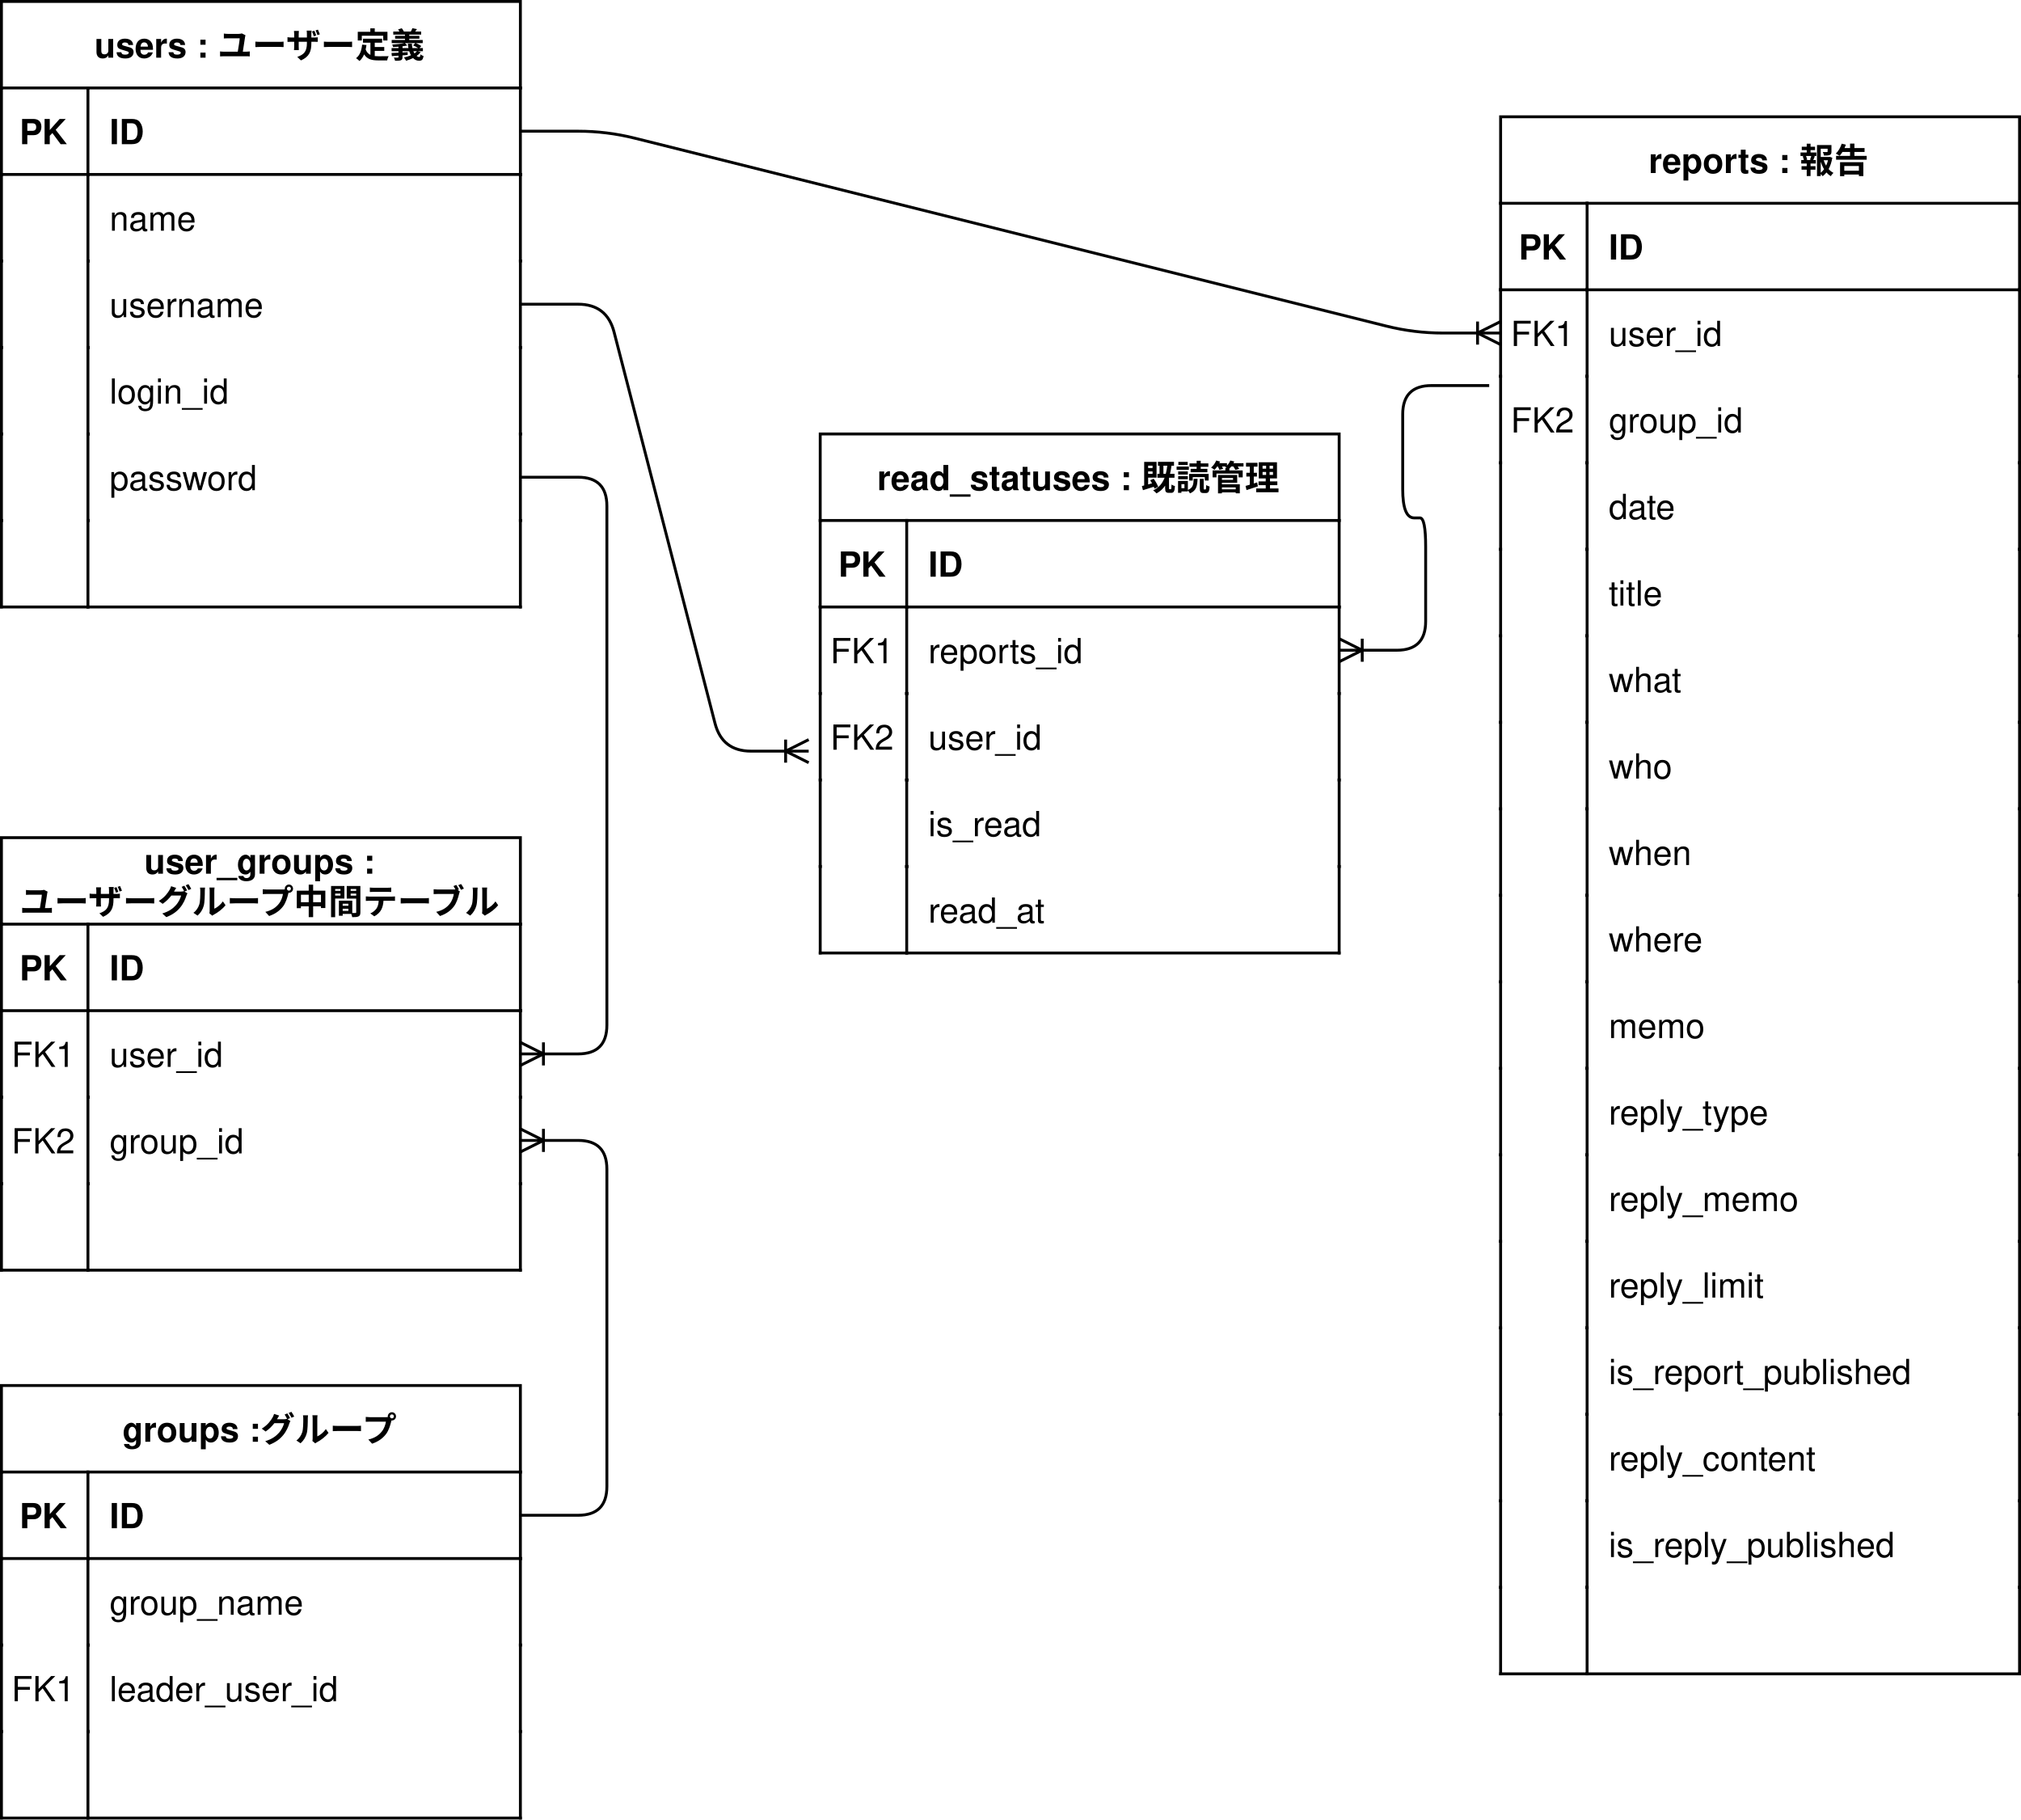
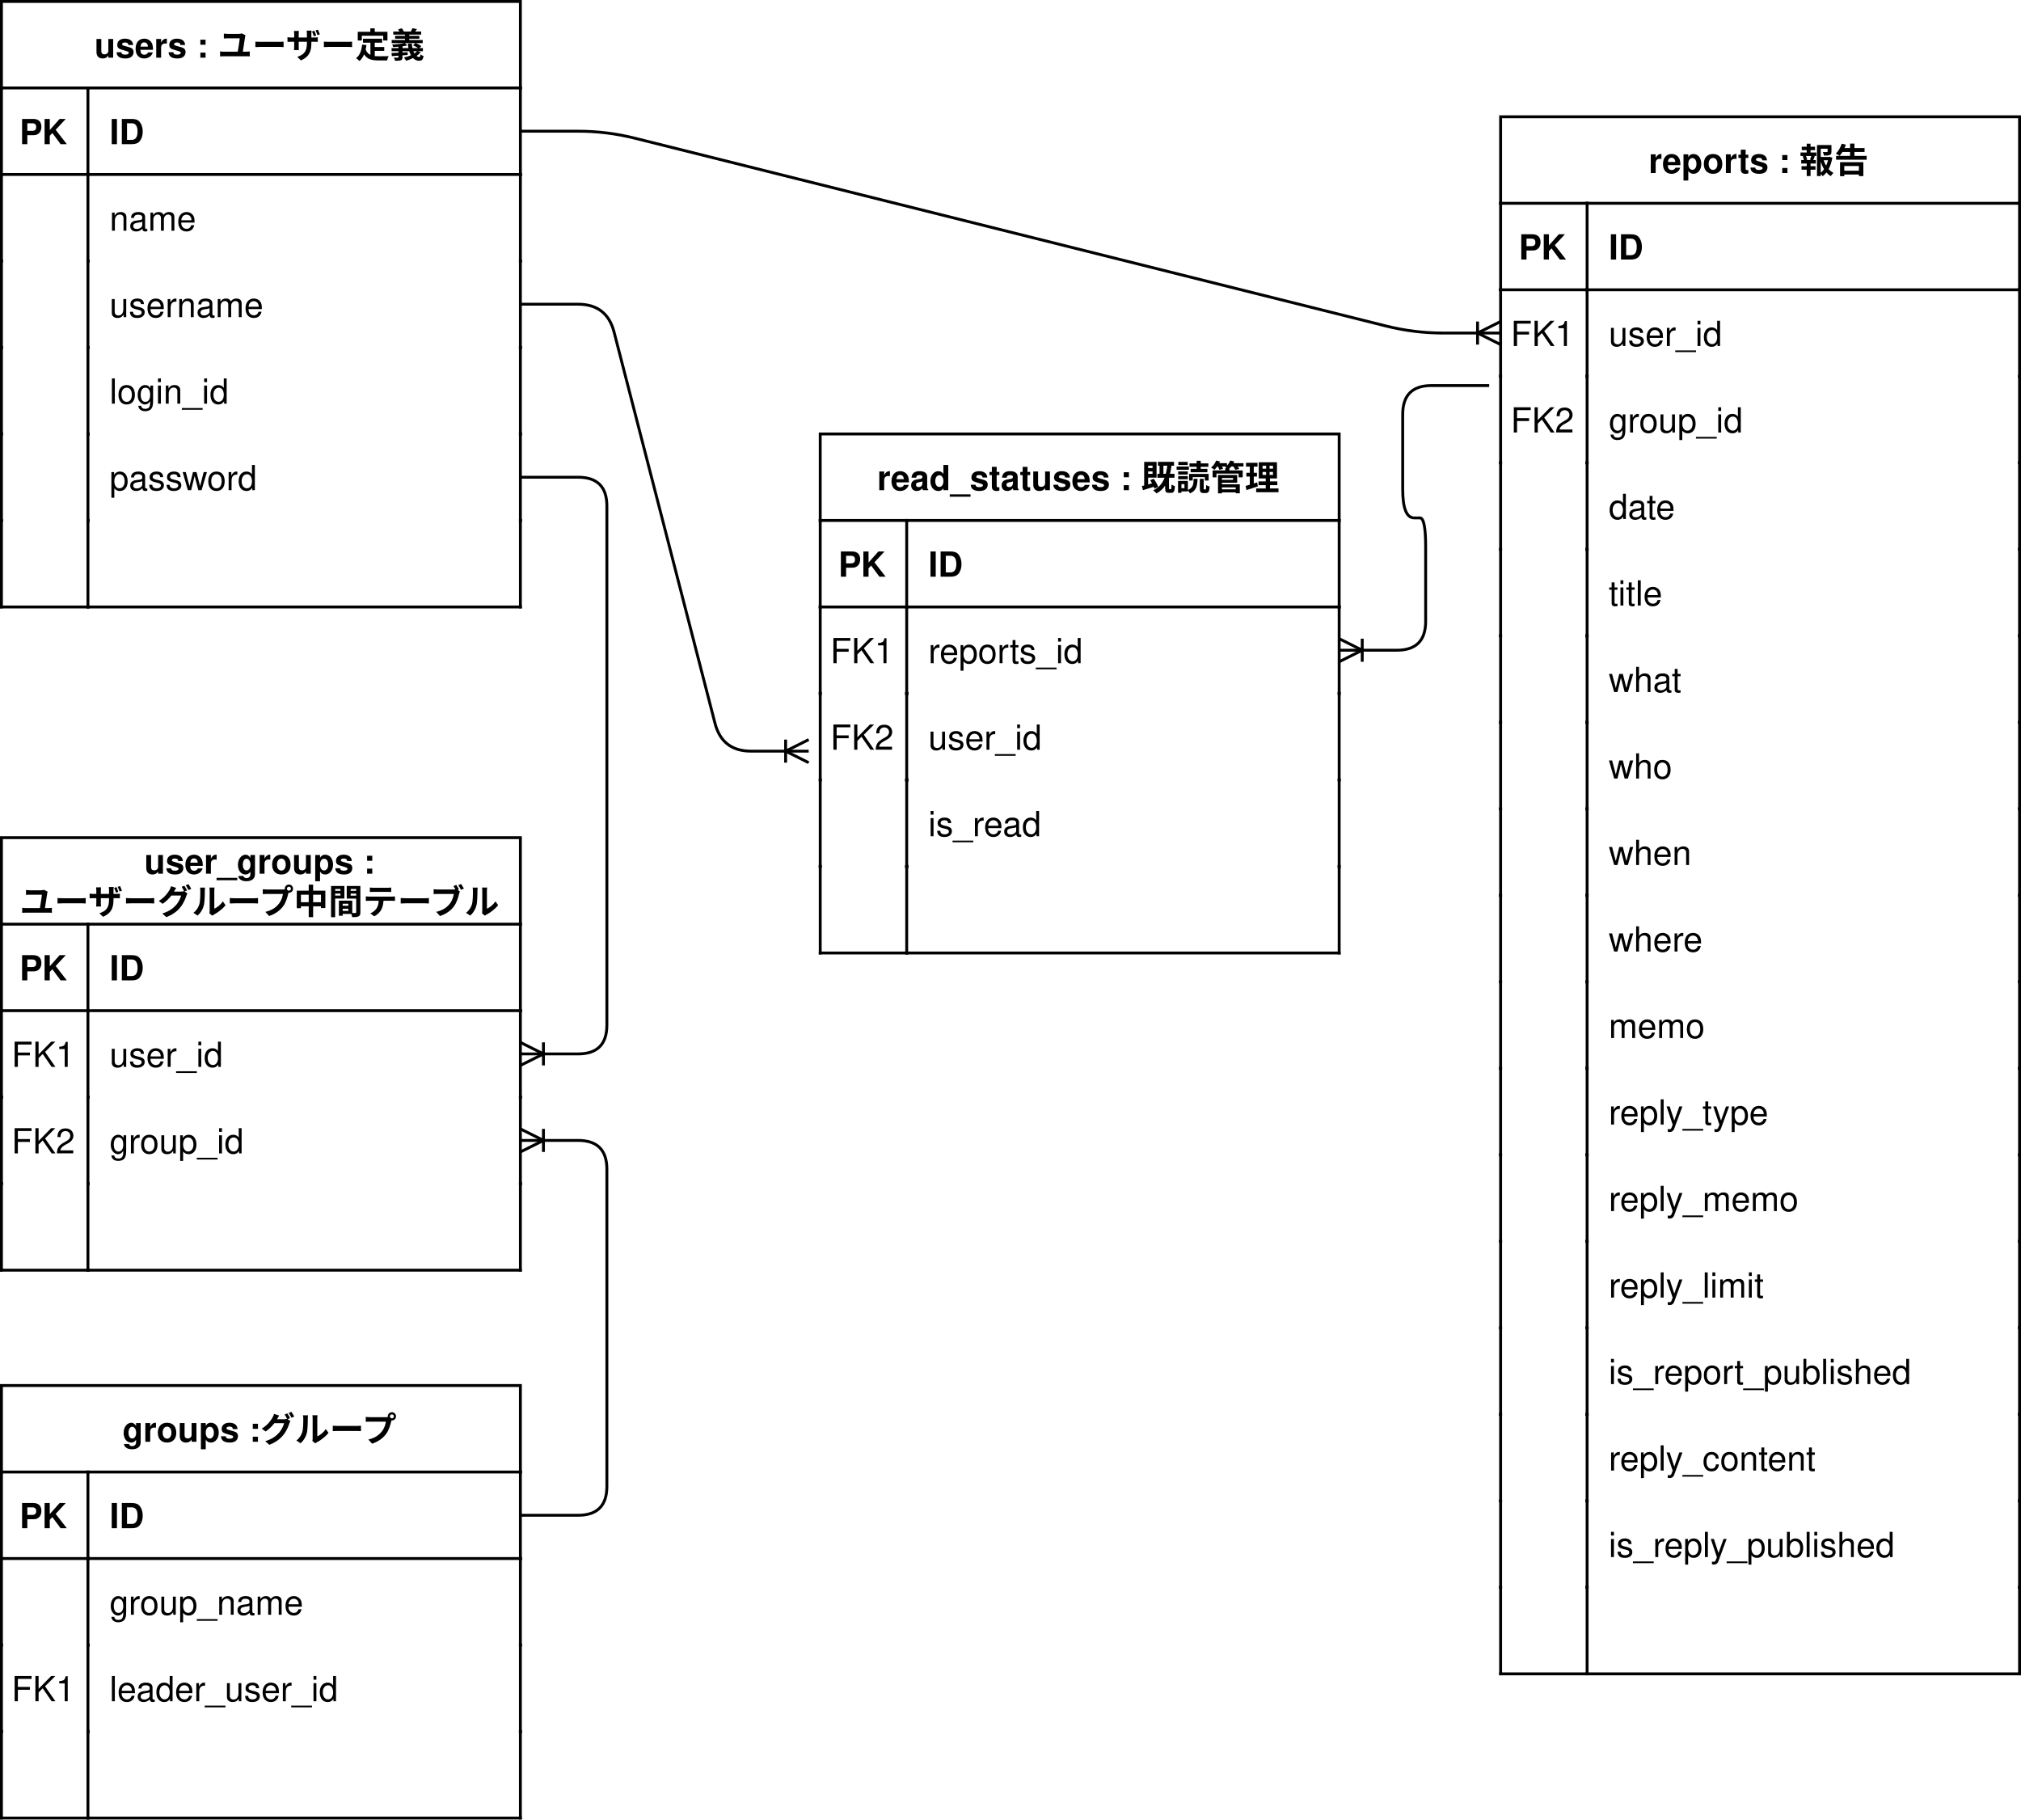
- <svg xmlns="http://www.w3.org/2000/svg" host="65bd71144e" version="1.1" width="701px" height="631px" viewBox="-0.5 -0.5 701 631" content="&lt;mxfile&gt;&lt;diagram id=&quot;gzie3OttkMYWiSZxPGrg&quot; name=&quot;ページ1&quot;&gt;7Z1bb6O6Fsc/jR/3iGsuj0mb2edoZqRRZ0vn7KeKKW6CRCAizrTZn37bgMnF0LFTcGFhqarAcZyw/osfzvKyjdy77eufWbDbfEtDHCPHCl+Re48cZzqf0/+s4FgUeBOvKFhnUVgU2aeCH9E/uCy0ytJDFOL9RUWSpjGJdpeFT2mS4CdyURZkWfpyWe05jS8/dRessVDw4ymIxdL/RSHZFKUzZ3oq/w+O1hv+yfakvOBtwCuXV7LfBGH6clbkrpB7l6UpKY62r3c4Zrbjdine97nh1eqLZTghMm9wijf8CuJDeW2HPc72tAi5C/Z/5aKZixaT8mB5lx84aHle4qPFCs0XaDVFyxValBe7J0duMHqZO3ZIgp+saLknQUZKXV36UUuqFAmiBGe0wM7P4zjY7aO8elGyieLwa3BMD4Q3xM+Wz9ErDh8KWVldqvBX2hg7ZY0/08Z/lF+GvRzE0Tqhx0/USOwTlxne0+/yNdiTsoZoxtKyv3BG8OtZUWnWP3G6xSQ70irlq16p8PHSdV9O/mLPyrLNma9UFYPSR9dVyycZ6UGpZL2qrqDq24o8MBdcbtIs+ofpEJd2O1cpP3+JtnGQUN8OwquiZZrfy7m1ozi+S+OUSZmkCRbUZJXCLN39FWRrTMqCXRolJL9kf0n/qBHurE8+8ul3vaPn9umc/rHqGblLkz3JqNewNjAV7wUzAZck3ZWNxviZt5+VJmbHP1NC0m2j1I601KW2rqS2bgvSeoK03780ikuvikRB/EAZGCTruJAiR2JwkqJGr1oLVla7Nuf17ZVSyz3HOdU2URjipNbKrrSVz8zqKlq1bOxkAOXWgpgiIgkI9fBDEu4FqarvKaWeL6j33/sPVo/DsKi73O+CpyhZfy3eObmS1+9A3tfmm8hvVW6p5trVe2JALAViqx0QTzSCeCovrZ4bGYcRb0+ewhNpEwOi8EyQLgm2uO8cbltQyNydG+7q5O5cI3f576OBg3cubWNA4LVtQTsWboBDX3lVIdPXE6NKBr8d4td2NPLXUwgu9Zi/nryVAQHYE8NHcbqOkkdaAQSAFWSFTGDbEFgvgX2dPWAYBLblrQyIwLZI4F2w37+kGRACK8gKmsD+1BC3S+LOdBLXnw2SsNwHR4ZYXyH8Nyy2KggKG66CwCyO9LjO0sPuLHmFRcNdOyeOVB5LUVIlvSwvX3LRfIpWHlrO0OIereZoPkFzt3xpNhEqT07tvPkkQGPMh3EtSX5X7vUugJuB2PdkxFT3Wy9TYmxxKHagOTH2KIdjbXE8FmpWjILAoJ/fZnz2PT+W1HGsMzGGD0acifv5i/3B9/Ntv59GOUjr1A/SghkiUFAVMoOrkIthsB4G60ySqZkB8PnLRwdBbmKwQmQQEoPFUYI8tgEGwgqygoawGMgyEO4SwlpTZVTS//uMYHkrQ0Jw7xL820KvvJyg0StGnS6GD2QGA95ENRpjWN+T7eW2EtY3ef6Sj8+Gia4zabU/IKzP2xh+WH+cyf6uGEeCGtY3ef9F6yak9K4cKGUc6wzruzCyTisfHReLm+JJcKZeKQgLmsEmoqSXwTrD+q4YUBro0Ko7ypiSK8aUYno/4ewR1AirgrigUSxGmAyKu0Sx1uC+27sk89tALG9lQCDmUcv+iNcWeuXlhIxeT+wFZ5jB6nxlSx8tLESRRg/mNpot3oYzGkU43+chhRKpsvNafa8FpHomS/894Xyv11n6HpgsfW+UWfreeLL0FQQG/RA1o6vv+f2ijmOd4Xxf7AEPNJRUuemocOwDz9JXUBUyg33HMFgrg3WG830wWfqVm46LwdCz9BVkBQ1hM6aqF8JaA/k+jCx9f5Qjqr4YVQpp20Dwa8ZRczOYcVTN+NW5mmX/Fuu6Db+jHEflEasz8UhEYij8NYOpuci+wW2nuNW5lOVkMkS6TkbZuZ2InduXTUBgwFVBUtBwbV5Z1sC1BbhKb7zaClzng4TrKLuuU7Hr+rJJgbDVdFxziZvHsw1b22Crp5Gt00GGBbgLjoyt4sDmy4ZaCARcFSQFDVfPwLVTuE51wrU5xNNnuHrSRoUEV3G8ksI1AxJzVdAUNF3N7kGd0lV6+4lW6DrI3YOmo9w8aCoOR27xFkhcQEFSyHDl97mBa0dw1TmvbDbISQvcGuOC68wR4JrhXXx8JMcdkP6rgrCgEesaxHaKWJ1zxWbNoZ4+I9aVNiokxNaufEARC6cXqyAsaMQ2Z/IYxLaBWJ1TwWbN8Z4+I3aUKyHMxHz0ArFxtI2AZGcpKAuasc0JPYaxLTDW0znRi/N84DMNuE+OC7pzcb2DaP9YLOr1uDv8jKP9BodA4GvWPmCtOVbz/WnoW+8hdUBupq/OeV6ONdwF5H9j5tJRQfPXscTFDopeL1sEkZlisOi9VV3Y7DWTvrplr85JX441mFlfv70ZG8wKCrXivK+ir0tpC6Cre6vEsHlr5oF1yltf5zwwxxrMRLDf3owz+LzlrtGfXyZd0rVBUMh0tT0xepRRQj5SfJLDHp+vCj9hG7suHLSaocUCLe7Rip6u0MJmB3ML/W7Y7QrKroUgrhPv8h3q+RoGsvkIVeF7+Gp7jvwdO+rHZ4PcnrzgH7BUvO2JoaKBrhV/8tRRRettT4wWQV0tXkVi2A9Zs0zme0ZPb4CyziRAu2Z3loGuGG8rDFSDgrIYVyp3RQKzYrGKtLBhbBbN1AxjnemCds3eLANdOv7kqeOCcc0GLKA28FDRFTSJa3ZqMSTulMRal4+3VbZo6TOHfXk7g+KwGGvKB1sDKBxW0BU2h8WQlOFwtxzWmV9oq+zS0msOj3JVI7tmG5Z8iA7KescquoLmcM2q1oLCOFxjHomnFozI8QHHAYnSZHV6pYjXFyC2HYZqso3Lew0n4SLLck1WD1T1v9JvQXLMX6Df9P9VLXryN9P5k89P71/53ZufcX7XCFp+6/SQPWHe8SzKCGc4Kyt/qbNLkr2ZbatGlqowy03xC198jTe0/84eImdexfW9noPDmyiuqHzXSWuxoct2XH6lvJ3CCkI7t/hMzWK9On3mNSKVy9DjM4+hZyeHYSfHc+/pys+cuehn3CL99bPrkX9ZP/OuHe26oTYdTeLHer8cTcph+s4ge34rg5zLhqpVM7vwDYmN4vrlGxWErA4g5IoM8vrmZ86Ve7h+O25md+hlH9s9Kr3sD+uTxax65mq2Ne3kicca+Y6ziBopT5CTdkAeeLvobfHxv/644DXq/Ft90L1MuaMtteSE9DRLU3JePQt2m29piFmNfwE=&lt;/diagram&gt;&lt;/mxfile&gt;">
+ <svg xmlns="http://www.w3.org/2000/svg" host="65bd71144e" version="1.1" width="701px" height="631px" viewBox="-0.5 -0.5 701 631" content="&lt;mxfile&gt;&lt;diagram id=&quot;gzie3OttkMYWiSZxPGrg&quot; name=&quot;ページ1&quot;&gt;7Z1bb6M4FMc/jR93xDWXxyTNzK5mRhp1Rtrdp4opboJEIAJn0synXxswuTjp2i24cLBUVeAQB87/8MMcH9vIXWyeP2XBdv01DXGMHCt8Ru4dchxv6tP/rOBQFYy8smCVRWFZZB8Lvke/cVVoVaW7KMT52YEkTWMSbc8LH9MkwY/krCzIsnR/fthTGp//6jZYYaHg+2MQi6V/RyFZl6UTZ3ws/xNHqzX/ZXs0LT/ZBPzg6krydRCm+5Mid4ncRZampNzaPC9wzGzH7VJ+7+ONT+sTy3BCZL7glF/4FcS76tp2Oc5yWoTcGfu/dNHERbNRtTFfFBsOmp+W+Gi2RNMZWo7RfIlm1cXm5MANRi9zyzZJ8JMVzXMSZKTS1aU/NadKkSBKcEYL7GI/joNtHhWHlyXrKA6/BId0R3hFfG/+FD3j8L6UlR1LFf5CK2O7rPInWvn36mTYx0EcrRK6/UiNxH5xnuGcnsuXICfVEaIZK8v+whnBzydFlVk/4XSDSXagh3AnrxQ+nLvu/ugv9qQqW5/4Sn1gUPnoqq75KCPdqJS8rqorqPqyIvfMBefrNIt+Mx3iym6nKhX7+2gTBwn17SC8KJqnxb1cWDuK40Uap0zKJE2woCY7KMzS7Y8gW2FSFWzTKCHFJftz+keNsLA++Min57qg+/Zxn/6xwzOySJOcZNRrWB2YirfHTMA5SbdVpTF+4vVnlYnZ9s+UkHRzU2pHWupKW1dSW7cBaT1B2m+fb4pLr4pEQXxPGRgkq7iUokBicJTiil5XLVhb7dKcl7dXSi33FBdUW0dhiJOrVnalrXxiVlfRqlVlRwMo1xbEFBFJQKiH75IwF6Sqz1NKPV9Q76+7d1aPw7A8dp5vg8coWX0pvzm6kNdvQd7n2zeR36jcUtU1q/fIgFgKxFYzIB5pBPFYXlo9NzIOI16fPIVH0iYGROGJIF0SbHDXOdy0oJC5OzXc1cndqUbu8vejnoN3Km1jQOC1bUE7Fm6AQ195VSHT1xOjSga/LeLXdjTy11MILnWYv568lQEB2BPDR3G6ipIHegAIACvICpnAtiGwXgL7OlvAMAhsy1sZEIFtkcDbIM/3aQaEwAqygiawPzbEbZO4E53E9Se9JCz3wYEh1lcI//WLrQqCwoarIDCLIz2ssnS3PUleYdFw1y6II5XHUpbUSS/z849cNB2jpYfmEzS7Q8spmo7Q1K0+moyEg0fHel58EqAh5sO4liS/a/d6E8BNR+xbMmLq+62TKTG22BXb05wYe5DdsbbYHws1K0ZBYNDPb9M/+5aXJXUc60yM4Z0RJ+J+/Gy/8/38uvenQXbSOtc7acF0ESioCpnBdcjFMFgPg3UmyVwZAfDx83sHQV7FYIXIICQGi70ERWwDDIQVZAUNYTGQZSDcJoS1psqopP93GcHyVoaE4M4l+DeFXnk5QaNXjDqddR/IdAa8iGo0xLC+J9vKbSSsb/L8JR+fNwa6TqTVfoewPq+j/2H9YSb7u2IcCWpY3+T9l7WbkNKbcqCUcawzrO/CyDqtfXRYLL4VT4Iz9EpBWNAMNhElvQzWGdZ3xYBST7tW3UHGlFwxphTT+wlnD6B6WBXEBY1iMcJkUNwmirUG993OJZm/DsTyVgYEYh617I54TaFXXk7I6PXEVnCGGaxOZ7b00cxCFGl0Y2qjyexlOKNBhPN9HlKokCo7rtX3GkCqZ7L03xLO9zqdpe+BydL3Bpml7w0nS19BYNAPUdO7+pb3F3Uc6wzn+2ILuKehpNpNB4VjH3iWvoKqkBnsO4bBWhmsM5zvg8nSr910WAyGnqWvICtoCJs+Vb0Q1hrI92Fk6fuD7FH1xahSSOsGgl/Tj1qYwfSjasavztksuzdZ1+vwO8h+VB6xOhGPRCSGwl/TmVqI7BvctopbnVNZjkZ9pOtokI3bkdi43a8DAgOuCpKChuvtmWUNXBuAq/TCq43AddpLuA6y6ToWm677dQqErabhWkh8uz/bsLUJtnoa2TruZViAu+DA2Cp2bO7X1EIg4KogKWi4egaurcJ1rBOut0M8XYarJ21USHAV+yspXDMgMVcFTUHT1awe1CpdpZefaISuvVw9aDzIxYPGYnfkBm+AxAUUJIUMV36fG7i2BFed48omvRy0wK0xLLhOHAGuGd7Ghwdy2AJpvyoICxqxrkFsq4jVOVZscjvU02XEutJGhYTYqzMfUMTCacUqCAsasbczeQxim0CszqFgk9vxni4jdpAzIUzEfPQSsXG0iYBkZykoC5qxtxN6DGMbYKync6AX53nPRxpwnxwWdKfifAdR/lBO6vWw3f2Mo3yNQyDwNXMfsNoc6/b9aejbBH11jvNyLBgTyNdeOSz+OpY42UHZ6mWTIDLrgECvirqw2WsGfbXLXp2Dvhyrl6O+aiccGmrFcV9lW5fSFlhTV0Vi2Lw148Ba5a2vcxyYY/VyIFjthAPjLXeN7ryZNEZXMxCs+ElPjB5llJAPFJ9kl+PTWeFHbGHXmYOWEzSbodkdWtLdJZrZbGNqof/rdruAsmshiPPEu3yFej6HgWw+Ql34Fr7aniPoaR6f1x6fN+T25AV/h6nibU8MFfV0rvijpw7qkWp7YrQI6mzxKhLDfsiaaTLf8k7zCijrTAK0r6zO0tMZ422F10dQUBbjStWqSGBmLFaRFjaMzaSZmmGsM13QvrI2S0+njj966rBgfGUBFlALeKjoCprEV1ZqMSRulcRap4+3VZZo6TKHfXk7g+KwGGsqOlsDKBxW0BU2h8WQlOFwuxzWmV9oq6zS0mkOD3JWI7t7y7A0BmAzpVHxk1emsxYUxuEK8xA8tWBEDvc4DkiUJsvjJ2WgviSw7TBGk01c3WQ4CWdZVmiyvKeq/0i/Bsmh+ICe6T/1UXTnX6bzB5/v3j3z27bY4+C+Imh11ukue8S8xVmWEQ5vVla9orNLkr2LbeuKLHVhVpjiFz47jRe0/8aeHidexfW9HHzDqyivqPrWUWuxovN6XH6lvJ7SCkI9r/GZK7P06vSZ54jULkO3TzyG7h0dhu0cTr2nLT9zpqKfcYt0188uu/xl/cy7dLTLipp0NIm39G45mpTDdJ1B9vS1DHLOK6qny2zDNySaJt3yjRpCVgsQckUGeV3zM+fCPVy/GTezW/Sy920eVV72h/XBYlY9cTXbGrfyxGOVfMNZRI1UZMZJOyCPuJ21tnjHX3dc8BJ1/mt90D3PtaM1NeSEdDdLU3J6eBZs11/TELMj/gM=&lt;/diagram&gt;&lt;/mxfile&gt;">
  <defs>
    <clipPath id="mx-clip-0-30-30-30-0">
      <rect x="0" y="30" width="30" height="30" />
    </clipPath>
    <clipPath id="mx-clip-36-30-144-30-0">
      <rect x="36" y="30" width="144" height="30" />
    </clipPath>
    <clipPath id="mx-clip-36-60-144-30-0">
      <rect x="36" y="60" width="144" height="30" />
    </clipPath>
    <clipPath id="mx-clip-36-90-144-30-0">
      <rect x="36" y="90" width="144" height="30" />
    </clipPath>
    <clipPath id="mx-clip-36-120-144-30-0">
      <rect x="36" y="120" width="144" height="30" />
    </clipPath>
    <clipPath id="mx-clip-36-150-144-30-0">
      <rect x="36" y="150" width="144" height="30" />
    </clipPath>
    <clipPath id="mx-clip-0-320-30-30-0">
      <rect x="0" y="320" width="30" height="30" />
    </clipPath>
    <clipPath id="mx-clip-36-320-144-30-0">
      <rect x="36" y="320" width="144" height="30" />
    </clipPath>
    <clipPath id="mx-clip-0-350-30-30-0">
      <rect x="0" y="350" width="30" height="30" />
    </clipPath>
    <clipPath id="mx-clip-36-350-144-30-0">
      <rect x="36" y="350" width="144" height="30" />
    </clipPath>
    <clipPath id="mx-clip-0-380-30-30-0">
      <rect x="0" y="380" width="30" height="30" />
    </clipPath>
    <clipPath id="mx-clip-36-380-144-30-0">
      <rect x="36" y="380" width="144" height="30" />
    </clipPath>
    <clipPath id="mx-clip-0-510-30-30-0">
      <rect x="0" y="510" width="30" height="30" />
    </clipPath>
    <clipPath id="mx-clip-36-510-144-30-0">
      <rect x="36" y="510" width="144" height="30" />
    </clipPath>
    <clipPath id="mx-clip-36-540-144-30-0">
      <rect x="36" y="540" width="144" height="30" />
    </clipPath>
    <clipPath id="mx-clip-0-570-30-30-0">
      <rect x="0" y="570" width="30" height="30" />
    </clipPath>
    <clipPath id="mx-clip-36-570-144-30-0">
      <rect x="36" y="570" width="144" height="30" />
    </clipPath>
    <clipPath id="mx-clip-520-70-30-30-0">
      <rect x="520" y="70" width="30" height="30" />
    </clipPath>
    <clipPath id="mx-clip-556-70-144-30-0">
      <rect x="556" y="70" width="144" height="30" />
    </clipPath>
    <clipPath id="mx-clip-520-100-30-30-0">
      <rect x="520" y="100" width="30" height="30" />
    </clipPath>
    <clipPath id="mx-clip-556-100-144-30-0">
      <rect x="556" y="100" width="144" height="30" />
    </clipPath>
    <clipPath id="mx-clip-520-130-30-30-0">
      <rect x="520" y="130" width="30" height="30" />
    </clipPath>
    <clipPath id="mx-clip-556-130-144-30-0">
      <rect x="556" y="130" width="144" height="30" />
    </clipPath>
    <clipPath id="mx-clip-556-160-144-30-0">
      <rect x="556" y="160" width="144" height="30" />
    </clipPath>
    <clipPath id="mx-clip-556-190-144-30-0">
      <rect x="556" y="190" width="144" height="30" />
    </clipPath>
    <clipPath id="mx-clip-556-220-144-30-0">
      <rect x="556" y="220" width="144" height="30" />
    </clipPath>
    <clipPath id="mx-clip-556-250-144-30-0">
      <rect x="556" y="250" width="144" height="30" />
    </clipPath>
    <clipPath id="mx-clip-556-280-144-30-0">
      <rect x="556" y="280" width="144" height="30" />
    </clipPath>
    <clipPath id="mx-clip-556-310-144-30-0">
      <rect x="556" y="310" width="144" height="30" />
    </clipPath>
    <clipPath id="mx-clip-556-340-144-30-0">
      <rect x="556" y="340" width="144" height="30" />
    </clipPath>
    <clipPath id="mx-clip-556-370-144-30-0">
      <rect x="556" y="370" width="144" height="30" />
    </clipPath>
    <clipPath id="mx-clip-556-400-144-30-0">
      <rect x="556" y="400" width="144" height="30" />
    </clipPath>
    <clipPath id="mx-clip-556-430-144-30-0">
      <rect x="556" y="430" width="144" height="30" />
    </clipPath>
    <clipPath id="mx-clip-556-460-144-30-0">
      <rect x="556" y="460" width="144" height="30" />
    </clipPath>
    <clipPath id="mx-clip-556-490-144-30-0">
      <rect x="556" y="490" width="144" height="30" />
    </clipPath>
    <clipPath id="mx-clip-556-520-144-30-0">
      <rect x="556" y="520" width="144" height="30" />
    </clipPath>
    <clipPath id="mx-clip-284-180-30-30-0">
      <rect x="284" y="180" width="30" height="30" />
    </clipPath>
    <clipPath id="mx-clip-320-180-144-30-0">
      <rect x="320" y="180" width="144" height="30" />
    </clipPath>
    <clipPath id="mx-clip-284-210-30-30-0">
      <rect x="284" y="210" width="30" height="30" />
    </clipPath>
    <clipPath id="mx-clip-320-210-144-30-0">
      <rect x="320" y="210" width="144" height="30" />
    </clipPath>
    <clipPath id="mx-clip-284-240-30-30-0">
      <rect x="284" y="240" width="30" height="30" />
    </clipPath>
    <clipPath id="mx-clip-320-240-144-30-0">
      <rect x="320" y="240" width="144" height="30" />
    </clipPath>
    <clipPath id="mx-clip-320-270-144-30-0">
      <rect x="320" y="270" width="144" height="30" />
-     </clipPath>
-     <clipPath id="mx-clip-320-300-144-30-0">
-       <rect x="320" y="300" width="144" height="30" />
    </clipPath>
  </defs>
  <g>
    <path d="M 0 30 L 0 0 L 180 0 L 180 30" fill="rgb(255, 255, 255)" stroke="rgb(0, 0, 0)" stroke-miterlimit="10" pointer-events="all" />
    <path d="M 0 30 L 0 210 L 180 210 L 180 30" fill="none" stroke="rgb(0, 0, 0)" stroke-miterlimit="10" pointer-events="none" />
    <path d="M 0 30 L 180 30" fill="none" stroke="rgb(0, 0, 0)" stroke-miterlimit="10" pointer-events="none" />
    <path d="M 30 30 L 30 60 L 30 90 L 30 120 L 30 150 L 30 180 L 30 210" fill="none" stroke="rgb(0, 0, 0)" stroke-miterlimit="10" pointer-events="none" />
    <g fill="rgb(0, 0, 0)" font-family="Helvetica" font-weight="bold" pointer-events="none" text-anchor="middle" font-size="12px">
      <text x="89.5" y="19.5">
                users : ユーザー定義
            </text>
    </g>
    <path d="M 0 30 M 180 30 M 180 60 L 0 60" fill="none" stroke="rgb(0, 0, 0)" stroke-linecap="square" stroke-miterlimit="10" pointer-events="none" />
    <path d="M 0 30 M 30 30 M 30 60 M 0 60" fill="none" stroke="rgb(0, 0, 0)" stroke-linecap="square" stroke-miterlimit="10" pointer-events="none" />
    <g fill="rgb(0, 0, 0)" font-family="Helvetica" font-weight="bold" pointer-events="none" clip-path="url(#mx-clip-0-30-30-30-0)" text-anchor="middle" font-size="12px">
      <text x="14.5" y="49.5">
                PK
            </text>
    </g>
    <path d="M 30 30 M 180 30 M 180 60 M 30 60" fill="none" stroke="rgb(0, 0, 0)" stroke-linecap="square" stroke-miterlimit="10" pointer-events="none" />
    <g fill="rgb(0, 0, 0)" font-family="Helvetica" font-weight="bold" text-decoration="underline" pointer-events="none" clip-path="url(#mx-clip-36-30-144-30-0)" font-size="12px">
      <text x="37.5" y="49.5">
                ID
            </text>
    </g>
    <path d="M 0 60 M 30 60 M 30 90 M 0 90" fill="none" stroke="rgb(0, 0, 0)" stroke-linecap="square" stroke-miterlimit="10" pointer-events="none" />
    <path d="M 30 60 M 180 60 M 180 90 M 30 90" fill="none" stroke="rgb(0, 0, 0)" stroke-linecap="square" stroke-miterlimit="10" pointer-events="none" />
    <g fill="rgb(0, 0, 0)" font-family="Helvetica" pointer-events="none" clip-path="url(#mx-clip-36-60-144-30-0)" font-size="12px">
      <text x="37.5" y="79.5">
                name
            </text>
    </g>
    <path d="M 0 90 M 30 90 M 30 120 M 0 120" fill="none" stroke="rgb(0, 0, 0)" stroke-linecap="square" stroke-miterlimit="10" pointer-events="none" />
    <path d="M 30 90 M 180 90 M 180 120 M 30 120" fill="none" stroke="rgb(0, 0, 0)" stroke-linecap="square" stroke-miterlimit="10" pointer-events="none" />
    <g fill="rgb(0, 0, 0)" font-family="Helvetica" pointer-events="none" clip-path="url(#mx-clip-36-90-144-30-0)" font-size="12px">
      <text x="37.5" y="109.5">
                username
            </text>
    </g>
    <path d="M 0 120 M 30 120 M 30 150 M 0 150" fill="none" stroke="rgb(0, 0, 0)" stroke-linecap="square" stroke-miterlimit="10" pointer-events="none" />
    <path d="M 30 120 M 180 120 M 180 150 M 30 150" fill="none" stroke="rgb(0, 0, 0)" stroke-linecap="square" stroke-miterlimit="10" pointer-events="none" />
    <g fill="rgb(0, 0, 0)" font-family="Helvetica" pointer-events="none" clip-path="url(#mx-clip-36-120-144-30-0)" font-size="12px">
      <text x="37.5" y="139.5">
                login_id
            </text>
    </g>
    <path d="M 0 150 M 30 150 M 30 180 M 0 180" fill="none" stroke="rgb(0, 0, 0)" stroke-linecap="square" stroke-miterlimit="10" pointer-events="none" />
    <path d="M 30 150 M 180 150 M 180 180 M 30 180" fill="none" stroke="rgb(0, 0, 0)" stroke-linecap="square" stroke-miterlimit="10" pointer-events="none" />
    <g fill="rgb(0, 0, 0)" font-family="Helvetica" pointer-events="none" clip-path="url(#mx-clip-36-150-144-30-0)" font-size="12px">
      <text x="37.5" y="169.5">
                password
            </text>
    </g>
    <path d="M 0 180 M 30 180 M 30 210 M 0 210" fill="none" stroke="rgb(0, 0, 0)" stroke-linecap="square" stroke-miterlimit="10" pointer-events="none" />
    <path d="M 30 180 M 180 180 M 180 210 M 30 210" fill="none" stroke="rgb(0, 0, 0)" stroke-linecap="square" stroke-miterlimit="10" pointer-events="none" />
    <path d="M 0 320 L 0 290 L 180 290 L 180 320" fill="rgb(255, 255, 255)" stroke="rgb(0, 0, 0)" stroke-miterlimit="10" pointer-events="none" />
    <path d="M 0 320 L 0 440 L 180 440 L 180 320" fill="none" stroke="rgb(0, 0, 0)" stroke-miterlimit="10" pointer-events="none" />
    <path d="M 0 320 L 180 320" fill="none" stroke="rgb(0, 0, 0)" stroke-miterlimit="10" pointer-events="none" />
    <path d="M 30 320 L 30 350 L 30 380 L 30 410 L 30 440" fill="none" stroke="rgb(0, 0, 0)" stroke-miterlimit="10" pointer-events="none" />
    <g fill="rgb(0, 0, 0)" font-family="Helvetica" font-weight="bold" pointer-events="none" text-anchor="middle" font-size="12px">
      <text x="89.5" y="302.5">
                user_groups :
            </text>
      <text x="89.5" y="316.5">
                ユーザーグループ中間テーブル
            </text>
    </g>
    <path d="M 0 320 M 180 320 M 180 350 L 0 350" fill="none" stroke="rgb(0, 0, 0)" stroke-linecap="square" stroke-miterlimit="10" pointer-events="none" />
    <path d="M 0 320 M 30 320 M 30 350 M 0 350" fill="none" stroke="rgb(0, 0, 0)" stroke-linecap="square" stroke-miterlimit="10" pointer-events="none" />
    <g fill="rgb(0, 0, 0)" font-family="Helvetica" font-weight="bold" pointer-events="none" clip-path="url(#mx-clip-0-320-30-30-0)" text-anchor="middle" font-size="12px">
      <text x="14.5" y="339.5">
                PK
            </text>
    </g>
    <path d="M 30 320 M 180 320 M 180 350 M 30 350" fill="none" stroke="rgb(0, 0, 0)" stroke-linecap="square" stroke-miterlimit="10" pointer-events="none" />
    <g fill="rgb(0, 0, 0)" font-family="Helvetica" font-weight="bold" text-decoration="underline" pointer-events="none" clip-path="url(#mx-clip-36-320-144-30-0)" font-size="12px">
      <text x="37.5" y="339.5">
                ID
            </text>
    </g>
    <path d="M 0 350 M 30 350 M 30 380 M 0 380" fill="none" stroke="rgb(0, 0, 0)" stroke-linecap="square" stroke-miterlimit="10" pointer-events="none" />
    <g fill="rgb(0, 0, 0)" font-family="Helvetica" pointer-events="none" clip-path="url(#mx-clip-0-350-30-30-0)" text-anchor="middle" font-size="12px">
      <text x="14.5" y="369.5">
                FK1
            </text>
    </g>
    <path d="M 30 350 M 180 350 M 180 380 M 30 380" fill="none" stroke="rgb(0, 0, 0)" stroke-linecap="square" stroke-miterlimit="10" pointer-events="none" />
    <g fill="rgb(0, 0, 0)" font-family="Helvetica" pointer-events="none" clip-path="url(#mx-clip-36-350-144-30-0)" font-size="12px">
      <text x="37.5" y="369.5">
                user_id
            </text>
    </g>
    <path d="M 0 380 M 30 380 M 30 410 M 0 410" fill="none" stroke="rgb(0, 0, 0)" stroke-linecap="square" stroke-miterlimit="10" pointer-events="none" />
    <g fill="rgb(0, 0, 0)" font-family="Helvetica" pointer-events="none" clip-path="url(#mx-clip-0-380-30-30-0)" text-anchor="middle" font-size="12px">
      <text x="14.5" y="399.5">
                FK2
            </text>
    </g>
    <path d="M 30 380 M 180 380 M 180 410 M 30 410" fill="none" stroke="rgb(0, 0, 0)" stroke-linecap="square" stroke-miterlimit="10" pointer-events="none" />
    <g fill="rgb(0, 0, 0)" font-family="Helvetica" pointer-events="none" clip-path="url(#mx-clip-36-380-144-30-0)" font-size="12px">
      <text x="37.5" y="399.5">
                group_id
            </text>
    </g>
    <path d="M 0 410 M 30 410 M 30 440 M 0 440" fill="none" stroke="rgb(0, 0, 0)" stroke-linecap="square" stroke-miterlimit="10" pointer-events="none" />
    <path d="M 30 410 M 180 410 M 180 440 M 30 440" fill="none" stroke="rgb(0, 0, 0)" stroke-linecap="square" stroke-miterlimit="10" pointer-events="none" />
    <path d="M 0 510 L 0 480 L 180 480 L 180 510" fill="rgb(255, 255, 255)" stroke="rgb(0, 0, 0)" stroke-miterlimit="10" pointer-events="none" />
    <path d="M 0 510 L 0 630 L 180 630 L 180 510" fill="none" stroke="rgb(0, 0, 0)" stroke-miterlimit="10" pointer-events="none" />
    <path d="M 0 510 L 180 510" fill="none" stroke="rgb(0, 0, 0)" stroke-miterlimit="10" pointer-events="none" />
    <path d="M 30 510 L 30 540 L 30 570 L 30 600 L 30 630" fill="none" stroke="rgb(0, 0, 0)" stroke-miterlimit="10" pointer-events="none" />
    <g fill="rgb(0, 0, 0)" font-family="Helvetica" font-weight="bold" pointer-events="none" text-anchor="middle" font-size="12px">
      <text x="89.5" y="499.5">
                groups :グループ
            </text>
    </g>
    <path d="M 0 510 M 180 510 M 180 540 L 0 540" fill="none" stroke="rgb(0, 0, 0)" stroke-linecap="square" stroke-miterlimit="10" pointer-events="none" />
    <path d="M 0 510 M 30 510 M 30 540 M 0 540" fill="none" stroke="rgb(0, 0, 0)" stroke-linecap="square" stroke-miterlimit="10" pointer-events="none" />
    <g fill="rgb(0, 0, 0)" font-family="Helvetica" font-weight="bold" pointer-events="none" clip-path="url(#mx-clip-0-510-30-30-0)" text-anchor="middle" font-size="12px">
      <text x="14.5" y="529.5">
                PK
            </text>
    </g>
    <path d="M 30 510 M 180 510 M 180 540 M 30 540" fill="none" stroke="rgb(0, 0, 0)" stroke-linecap="square" stroke-miterlimit="10" pointer-events="none" />
    <g fill="rgb(0, 0, 0)" font-family="Helvetica" font-weight="bold" text-decoration="underline" pointer-events="none" clip-path="url(#mx-clip-36-510-144-30-0)" font-size="12px">
      <text x="37.5" y="529.5">
                ID
            </text>
    </g>
    <path d="M 0 540 M 30 540 M 30 570 M 0 570" fill="none" stroke="rgb(0, 0, 0)" stroke-linecap="square" stroke-miterlimit="10" pointer-events="none" />
    <path d="M 30 540 M 180 540 M 180 570 M 30 570" fill="none" stroke="rgb(0, 0, 0)" stroke-linecap="square" stroke-miterlimit="10" pointer-events="none" />
    <g fill="rgb(0, 0, 0)" font-family="Helvetica" pointer-events="none" clip-path="url(#mx-clip-36-540-144-30-0)" font-size="12px">
      <text x="37.5" y="559.5">
                group_name
            </text>
    </g>
    <path d="M 0 570 M 30 570 M 30 600 M 0 600" fill="none" stroke="rgb(0, 0, 0)" stroke-linecap="square" stroke-miterlimit="10" pointer-events="none" />
    <g fill="rgb(0, 0, 0)" font-family="Helvetica" pointer-events="none" clip-path="url(#mx-clip-0-570-30-30-0)" text-anchor="middle" font-size="12px">
      <text x="14.5" y="589.5">
                FK1
            </text>
    </g>
    <path d="M 30 570 M 180 570 M 180 600 M 30 600" fill="none" stroke="rgb(0, 0, 0)" stroke-linecap="square" stroke-miterlimit="10" pointer-events="none" />
    <g fill="rgb(0, 0, 0)" font-family="Helvetica" pointer-events="none" clip-path="url(#mx-clip-36-570-144-30-0)" font-size="12px">
      <text x="37.5" y="589.5">
                leader_user_id
            </text>
    </g>
    <path d="M 0 600 M 30 600 M 30 630 M 0 630" fill="none" stroke="rgb(0, 0, 0)" stroke-linecap="square" stroke-miterlimit="10" pointer-events="none" />
    <path d="M 30 600 M 180 600 M 180 630 M 30 630" fill="none" stroke="rgb(0, 0, 0)" stroke-linecap="square" stroke-miterlimit="10" pointer-events="none" />
    <path d="M 520 70 L 520 40 L 700 40 L 700 70" fill="rgb(255, 255, 255)" stroke="rgb(0, 0, 0)" stroke-miterlimit="10" pointer-events="none" />
    <path d="M 520 70 L 520 580 L 700 580 L 700 70" fill="none" stroke="rgb(0, 0, 0)" stroke-miterlimit="10" pointer-events="none" />
    <path d="M 520 70 L 700 70" fill="none" stroke="rgb(0, 0, 0)" stroke-miterlimit="10" pointer-events="none" />
    <path d="M 550 70 L 550 100 L 550 130 L 550 160 L 550 190 L 550 220 L 550 250 L 550 280 L 550 310 L 550 340 L 550 370 L 550 400 L 550 430 L 550 460 L 550 490 L 550 520 L 550 550 L 550 580" fill="none" stroke="rgb(0, 0, 0)" stroke-miterlimit="10" pointer-events="none" />
    <g fill="rgb(0, 0, 0)" font-family="Helvetica" font-weight="bold" pointer-events="none" text-anchor="middle" font-size="12px">
      <text x="609.5" y="59.5">
                reports : 報告
            </text>
    </g>
    <path d="M 520 70 M 700 70 M 700 100 L 520 100" fill="none" stroke="rgb(0, 0, 0)" stroke-linecap="square" stroke-miterlimit="10" pointer-events="none" />
    <path d="M 520 70 M 550 70 M 550 100 M 520 100" fill="none" stroke="rgb(0, 0, 0)" stroke-linecap="square" stroke-miterlimit="10" pointer-events="none" />
    <g fill="rgb(0, 0, 0)" font-family="Helvetica" font-weight="bold" pointer-events="none" clip-path="url(#mx-clip-520-70-30-30-0)" text-anchor="middle" font-size="12px">
      <text x="534.5" y="89.5">
                PK
            </text>
    </g>
    <path d="M 550 70 M 700 70 M 700 100 M 550 100" fill="none" stroke="rgb(0, 0, 0)" stroke-linecap="square" stroke-miterlimit="10" pointer-events="none" />
    <g fill="rgb(0, 0, 0)" font-family="Helvetica" font-weight="bold" text-decoration="underline" pointer-events="none" clip-path="url(#mx-clip-556-70-144-30-0)" font-size="12px">
      <text x="557.5" y="89.5">
                ID
            </text>
    </g>
    <path d="M 520 100 M 550 100 M 550 130 M 520 130" fill="none" stroke="rgb(0, 0, 0)" stroke-linecap="square" stroke-miterlimit="10" pointer-events="none" />
    <g fill="rgb(0, 0, 0)" font-family="Helvetica" pointer-events="none" clip-path="url(#mx-clip-520-100-30-30-0)" text-anchor="middle" font-size="12px">
      <text x="534.5" y="119.5">
                FK1
            </text>
    </g>
    <path d="M 550 100 M 700 100 M 700 130 M 550 130" fill="none" stroke="rgb(0, 0, 0)" stroke-linecap="square" stroke-miterlimit="10" pointer-events="none" />
    <g fill="rgb(0, 0, 0)" font-family="Helvetica" pointer-events="none" clip-path="url(#mx-clip-556-100-144-30-0)" font-size="12px">
      <text x="557.5" y="119.5">
                user_id
            </text>
    </g>
    <path d="M 520 130 M 550 130 M 550 160 M 520 160" fill="none" stroke="rgb(0, 0, 0)" stroke-linecap="square" stroke-miterlimit="10" pointer-events="none" />
    <g fill="rgb(0, 0, 0)" font-family="Helvetica" pointer-events="none" clip-path="url(#mx-clip-520-130-30-30-0)" text-anchor="middle" font-size="12px">
      <text x="534.5" y="149.5">
                FK2
            </text>
    </g>
    <path d="M 550 130 M 700 130 M 700 160 M 550 160" fill="none" stroke="rgb(0, 0, 0)" stroke-linecap="square" stroke-miterlimit="10" pointer-events="none" />
    <g fill="rgb(0, 0, 0)" font-family="Helvetica" pointer-events="none" clip-path="url(#mx-clip-556-130-144-30-0)" font-size="12px">
      <text x="557.5" y="149.5">
                group_id
            </text>
    </g>
    <path d="M 520 160 M 550 160 M 550 190 M 520 190" fill="none" stroke="rgb(0, 0, 0)" stroke-linecap="square" stroke-miterlimit="10" pointer-events="none" />
    <path d="M 550 160 M 700 160 M 700 190 M 550 190" fill="none" stroke="rgb(0, 0, 0)" stroke-linecap="square" stroke-miterlimit="10" pointer-events="none" />
    <g fill="rgb(0, 0, 0)" font-family="Helvetica" pointer-events="none" clip-path="url(#mx-clip-556-160-144-30-0)" font-size="12px">
      <text x="557.5" y="179.5">
                date
            </text>
    </g>
    <path d="M 520 190 M 550 190 M 550 220 M 520 220" fill="none" stroke="rgb(0, 0, 0)" stroke-linecap="square" stroke-miterlimit="10" pointer-events="none" />
    <path d="M 550 190 M 700 190 M 700 220 M 550 220" fill="none" stroke="rgb(0, 0, 0)" stroke-linecap="square" stroke-miterlimit="10" pointer-events="none" />
    <g fill="rgb(0, 0, 0)" font-family="Helvetica" pointer-events="none" clip-path="url(#mx-clip-556-190-144-30-0)" font-size="12px">
      <text x="557.5" y="209.5">
                title
            </text>
    </g>
    <path d="M 520 220 M 550 220 M 550 250 M 520 250" fill="none" stroke="rgb(0, 0, 0)" stroke-linecap="square" stroke-miterlimit="10" pointer-events="none" />
    <path d="M 550 220 M 700 220 M 700 250 M 550 250" fill="none" stroke="rgb(0, 0, 0)" stroke-linecap="square" stroke-miterlimit="10" pointer-events="none" />
    <g fill="rgb(0, 0, 0)" font-family="Helvetica" pointer-events="none" clip-path="url(#mx-clip-556-220-144-30-0)" font-size="12px">
      <text x="557.5" y="239.5">
                what
            </text>
    </g>
    <path d="M 520 250 M 550 250 M 550 280 M 520 280" fill="none" stroke="rgb(0, 0, 0)" stroke-linecap="square" stroke-miterlimit="10" pointer-events="none" />
    <path d="M 550 250 M 700 250 M 700 280 M 550 280" fill="none" stroke="rgb(0, 0, 0)" stroke-linecap="square" stroke-miterlimit="10" pointer-events="none" />
    <g fill="rgb(0, 0, 0)" font-family="Helvetica" pointer-events="none" clip-path="url(#mx-clip-556-250-144-30-0)" font-size="12px">
      <text x="557.5" y="269.5">
                who
            </text>
    </g>
    <path d="M 520 280 M 550 280 M 550 310 M 520 310" fill="none" stroke="rgb(0, 0, 0)" stroke-linecap="square" stroke-miterlimit="10" pointer-events="none" />
    <path d="M 550 280 M 700 280 M 700 310 M 550 310" fill="none" stroke="rgb(0, 0, 0)" stroke-linecap="square" stroke-miterlimit="10" pointer-events="none" />
    <g fill="rgb(0, 0, 0)" font-family="Helvetica" pointer-events="none" clip-path="url(#mx-clip-556-280-144-30-0)" font-size="12px">
      <text x="557.5" y="299.5">
                when
            </text>
    </g>
    <path d="M 520 310 M 550 310 M 550 340 M 520 340" fill="none" stroke="rgb(0, 0, 0)" stroke-linecap="square" stroke-miterlimit="10" pointer-events="none" />
    <path d="M 550 310 M 700 310 M 700 340 M 550 340" fill="none" stroke="rgb(0, 0, 0)" stroke-linecap="square" stroke-miterlimit="10" pointer-events="none" />
    <g fill="rgb(0, 0, 0)" font-family="Helvetica" pointer-events="none" clip-path="url(#mx-clip-556-310-144-30-0)" font-size="12px">
      <text x="557.5" y="329.5">
                where
            </text>
    </g>
    <path d="M 520 340 M 550 340 M 550 370 M 520 370" fill="none" stroke="rgb(0, 0, 0)" stroke-linecap="square" stroke-miterlimit="10" pointer-events="none" />
    <path d="M 550 340 M 700 340 M 700 370 M 550 370" fill="none" stroke="rgb(0, 0, 0)" stroke-linecap="square" stroke-miterlimit="10" pointer-events="none" />
    <g fill="rgb(0, 0, 0)" font-family="Helvetica" pointer-events="none" clip-path="url(#mx-clip-556-340-144-30-0)" font-size="12px">
      <text x="557.5" y="359.5">
                memo
            </text>
    </g>
    <path d="M 520 370 M 550 370 M 550 400 M 520 400" fill="none" stroke="rgb(0, 0, 0)" stroke-linecap="square" stroke-miterlimit="10" pointer-events="none" />
    <path d="M 550 370 M 700 370 M 700 400 M 550 400" fill="none" stroke="rgb(0, 0, 0)" stroke-linecap="square" stroke-miterlimit="10" pointer-events="none" />
    <g fill="rgb(0, 0, 0)" font-family="Helvetica" pointer-events="none" clip-path="url(#mx-clip-556-370-144-30-0)" font-size="12px">
      <text x="557.5" y="389.5">
                reply_type
            </text>
    </g>
    <path d="M 520 400 M 550 400 M 550 430 M 520 430" fill="none" stroke="rgb(0, 0, 0)" stroke-linecap="square" stroke-miterlimit="10" pointer-events="none" />
    <path d="M 550 400 M 700 400 M 700 430 M 550 430" fill="none" stroke="rgb(0, 0, 0)" stroke-linecap="square" stroke-miterlimit="10" pointer-events="none" />
    <g fill="rgb(0, 0, 0)" font-family="Helvetica" pointer-events="none" clip-path="url(#mx-clip-556-400-144-30-0)" font-size="12px">
      <text x="557.5" y="419.5">
                reply_memo
            </text>
    </g>
    <path d="M 520 430 M 550 430 M 550 460 M 520 460" fill="none" stroke="rgb(0, 0, 0)" stroke-linecap="square" stroke-miterlimit="10" pointer-events="none" />
    <path d="M 550 430 M 700 430 M 700 460 M 550 460" fill="none" stroke="rgb(0, 0, 0)" stroke-linecap="square" stroke-miterlimit="10" pointer-events="none" />
    <g fill="rgb(0, 0, 0)" font-family="Helvetica" pointer-events="none" clip-path="url(#mx-clip-556-430-144-30-0)" font-size="12px">
      <text x="557.5" y="449.5">
                reply_limit
            </text>
    </g>
    <path d="M 520 460 M 550 460 M 550 490 M 520 490" fill="none" stroke="rgb(0, 0, 0)" stroke-linecap="square" stroke-miterlimit="10" pointer-events="none" />
    <path d="M 550 460 M 700 460 M 700 490 M 550 490" fill="none" stroke="rgb(0, 0, 0)" stroke-linecap="square" stroke-miterlimit="10" pointer-events="none" />
    <g fill="rgb(0, 0, 0)" font-family="Helvetica" pointer-events="none" clip-path="url(#mx-clip-556-460-144-30-0)" font-size="12px">
      <text x="557.5" y="479.5">
                is_report_published
            </text>
    </g>
    <path d="M 520 490 M 550 490 M 550 520 M 520 520" fill="none" stroke="rgb(0, 0, 0)" stroke-linecap="square" stroke-miterlimit="10" pointer-events="none" />
    <path d="M 550 490 M 700 490 M 700 520 M 550 520" fill="none" stroke="rgb(0, 0, 0)" stroke-linecap="square" stroke-miterlimit="10" pointer-events="none" />
    <g fill="rgb(0, 0, 0)" font-family="Helvetica" pointer-events="none" clip-path="url(#mx-clip-556-490-144-30-0)" font-size="12px">
      <text x="557.5" y="509.5">
                reply_content
            </text>
    </g>
    <path d="M 520 520 M 550 520 M 550 550 M 520 550" fill="none" stroke="rgb(0, 0, 0)" stroke-linecap="square" stroke-miterlimit="10" pointer-events="none" />
    <path d="M 550 520 M 700 520 M 700 550 M 550 550" fill="none" stroke="rgb(0, 0, 0)" stroke-linecap="square" stroke-miterlimit="10" pointer-events="none" />
    <g fill="rgb(0, 0, 0)" font-family="Helvetica" pointer-events="none" clip-path="url(#mx-clip-556-520-144-30-0)" font-size="12px">
      <text x="557.5" y="539.5">
                is_reply_published
            </text>
    </g>
    <path d="M 520 550 M 550 550 M 550 580 M 520 580" fill="none" stroke="rgb(0, 0, 0)" stroke-linecap="square" stroke-miterlimit="10" pointer-events="none" />
    <path d="M 550 550 M 700 550 M 700 580 M 550 580" fill="none" stroke="rgb(0, 0, 0)" stroke-linecap="square" stroke-miterlimit="10" pointer-events="none" />
    <path d="M 284 180 L 284 150 L 464 150 L 464 180" fill="rgb(255, 255, 255)" stroke="rgb(0, 0, 0)" stroke-miterlimit="10" pointer-events="none" />
    <path d="M 284 180 L 284 330 L 464 330 L 464 180" fill="none" stroke="rgb(0, 0, 0)" stroke-miterlimit="10" pointer-events="none" />
    <path d="M 284 180 L 464 180" fill="none" stroke="rgb(0, 0, 0)" stroke-miterlimit="10" pointer-events="none" />
    <path d="M 314 180 L 314 210 L 314 240 L 314 270 L 314 300 L 314 330" fill="none" stroke="rgb(0, 0, 0)" stroke-miterlimit="10" pointer-events="none" />
    <g fill="rgb(0, 0, 0)" font-family="Helvetica" font-weight="bold" pointer-events="none" text-anchor="middle" font-size="12px">
      <text x="373.5" y="169.5">
                read_statuses : 既読管理
            </text>
    </g>
    <path d="M 284 180 M 464 180 M 464 210 L 284 210" fill="none" stroke="rgb(0, 0, 0)" stroke-linecap="square" stroke-miterlimit="10" pointer-events="none" />
    <path d="M 284 180 M 314 180 M 314 210 M 284 210" fill="none" stroke="rgb(0, 0, 0)" stroke-linecap="square" stroke-miterlimit="10" pointer-events="none" />
    <g fill="rgb(0, 0, 0)" font-family="Helvetica" font-weight="bold" pointer-events="none" clip-path="url(#mx-clip-284-180-30-30-0)" text-anchor="middle" font-size="12px">
      <text x="298.5" y="199.5">
                PK
            </text>
    </g>
    <path d="M 314 180 M 464 180 M 464 210 M 314 210" fill="none" stroke="rgb(0, 0, 0)" stroke-linecap="square" stroke-miterlimit="10" pointer-events="none" />
    <g fill="rgb(0, 0, 0)" font-family="Helvetica" font-weight="bold" text-decoration="underline" pointer-events="none" clip-path="url(#mx-clip-320-180-144-30-0)" font-size="12px">
      <text x="321.5" y="199.5">
                ID
            </text>
    </g>
    <path d="M 284 210 M 314 210 M 314 240 M 284 240" fill="none" stroke="rgb(0, 0, 0)" stroke-linecap="square" stroke-miterlimit="10" pointer-events="none" />
    <g fill="rgb(0, 0, 0)" font-family="Helvetica" pointer-events="none" clip-path="url(#mx-clip-284-210-30-30-0)" text-anchor="middle" font-size="12px">
      <text x="298.5" y="229.5">
                FK1
            </text>
    </g>
    <path d="M 314 210 M 464 210 M 464 240 M 314 240" fill="none" stroke="rgb(0, 0, 0)" stroke-linecap="square" stroke-miterlimit="10" pointer-events="none" />
    <g fill="rgb(0, 0, 0)" font-family="Helvetica" pointer-events="none" clip-path="url(#mx-clip-320-210-144-30-0)" font-size="12px">
      <text x="321.5" y="229.5">
                reports_id
            </text>
    </g>
    <path d="M 284 240 M 314 240 M 314 270 M 284 270" fill="none" stroke="rgb(0, 0, 0)" stroke-linecap="square" stroke-miterlimit="10" pointer-events="none" />
    <g fill="rgb(0, 0, 0)" font-family="Helvetica" pointer-events="none" clip-path="url(#mx-clip-284-240-30-30-0)" text-anchor="middle" font-size="12px">
      <text x="298.5" y="259.5">
                FK2
            </text>
    </g>
    <path d="M 314 240 M 464 240 M 464 270 M 314 270" fill="none" stroke="rgb(0, 0, 0)" stroke-linecap="square" stroke-miterlimit="10" pointer-events="none" />
    <g fill="rgb(0, 0, 0)" font-family="Helvetica" pointer-events="none" clip-path="url(#mx-clip-320-240-144-30-0)" font-size="12px">
      <text x="321.5" y="259.5">
                user_id
            </text>
    </g>
    <path d="M 284 270 M 314 270 M 314 300 M 284 300" fill="none" stroke="rgb(0, 0, 0)" stroke-linecap="square" stroke-miterlimit="10" pointer-events="none" />
    <path d="M 314 270 M 464 270 M 464 300 M 314 300" fill="none" stroke="rgb(0, 0, 0)" stroke-linecap="square" stroke-miterlimit="10" pointer-events="none" />
    <g fill="rgb(0, 0, 0)" font-family="Helvetica" pointer-events="none" clip-path="url(#mx-clip-320-270-144-30-0)" font-size="12px">
      <text x="321.5" y="289.5">
                is_read
            </text>
    </g>
    <path d="M 284 300 M 314 300 M 314 330 M 284 330" fill="none" stroke="rgb(0, 0, 0)" stroke-linecap="square" stroke-miterlimit="10" pointer-events="none" />
    <path d="M 314 300 M 464 300 M 464 330 M 314 330" fill="none" stroke="rgb(0, 0, 0)" stroke-linecap="square" stroke-miterlimit="10" pointer-events="none" />
-     <g fill="rgb(0, 0, 0)" font-family="Helvetica" pointer-events="none" clip-path="url(#mx-clip-320-300-144-30-0)" font-size="12px">
-       <text x="321.5" y="319.5">
-                 read_at
-             </text>
-     </g>
    <path d="M 180 165 L 200 165 Q 210 165 210 175 L 210 355 Q 210 365 200 365 L 180 365" fill="none" stroke="rgb(0, 0, 0)" stroke-miterlimit="10" pointer-events="none" />
    <path d="M 188 361 L 188 369 M 180 369 L 188 365 L 180 361" fill="none" stroke="rgb(0, 0, 0)" stroke-miterlimit="10" pointer-events="none" />
    <path d="M 180 525 L 200 525 Q 210 525 210 515 L 210 405 Q 210 395 200 395 L 180 395" fill="none" stroke="rgb(0, 0, 0)" stroke-miterlimit="10" pointer-events="none" />
    <path d="M 188 391 L 188 399 M 180 399 L 188 395 L 180 391" fill="none" stroke="rgb(0, 0, 0)" stroke-miterlimit="10" pointer-events="none" />
    <path d="M 180 105 L 200 105 Q 210 105 212.5 114.68 L 247.5 250.32 Q 250 260 260 260 L 280 260" fill="none" stroke="rgb(0, 0, 0)" stroke-miterlimit="10" pointer-events="none" />
    <path d="M 272 264 L 272 256 M 280 256 L 272 260 L 280 264" fill="none" stroke="rgb(0, 0, 0)" stroke-miterlimit="10" pointer-events="none" />
    <path d="M 180 45 L 200 45 Q 210 45 219.7 47.43 L 480.3 112.57 Q 490 115 500 115 L 520 115" fill="none" stroke="rgb(0, 0, 0)" stroke-miterlimit="10" pointer-events="none" />
    <path d="M 512 119 L 512 111 M 520 111 L 512 115 L 520 119" fill="none" stroke="rgb(0, 0, 0)" stroke-miterlimit="10" pointer-events="none" />
    <path d="M 516.04 133.21 L 496.04 133.21 Q 486.04 133.21 486.04 143.21 L 486.04 169.11 Q 486.04 179.11 490.02 179.11 L 492.01 179.11 Q 494 179.11 494 189.11 L 494 215 Q 494 225 484 225 L 464 225" fill="none" stroke="rgb(0, 0, 0)" stroke-miterlimit="10" pointer-events="none" />
    <path d="M 472 221 L 472 229 M 464 229 L 472 225 L 464 221" fill="none" stroke="rgb(0, 0, 0)" stroke-miterlimit="10" pointer-events="none" />
  </g>
</svg>
